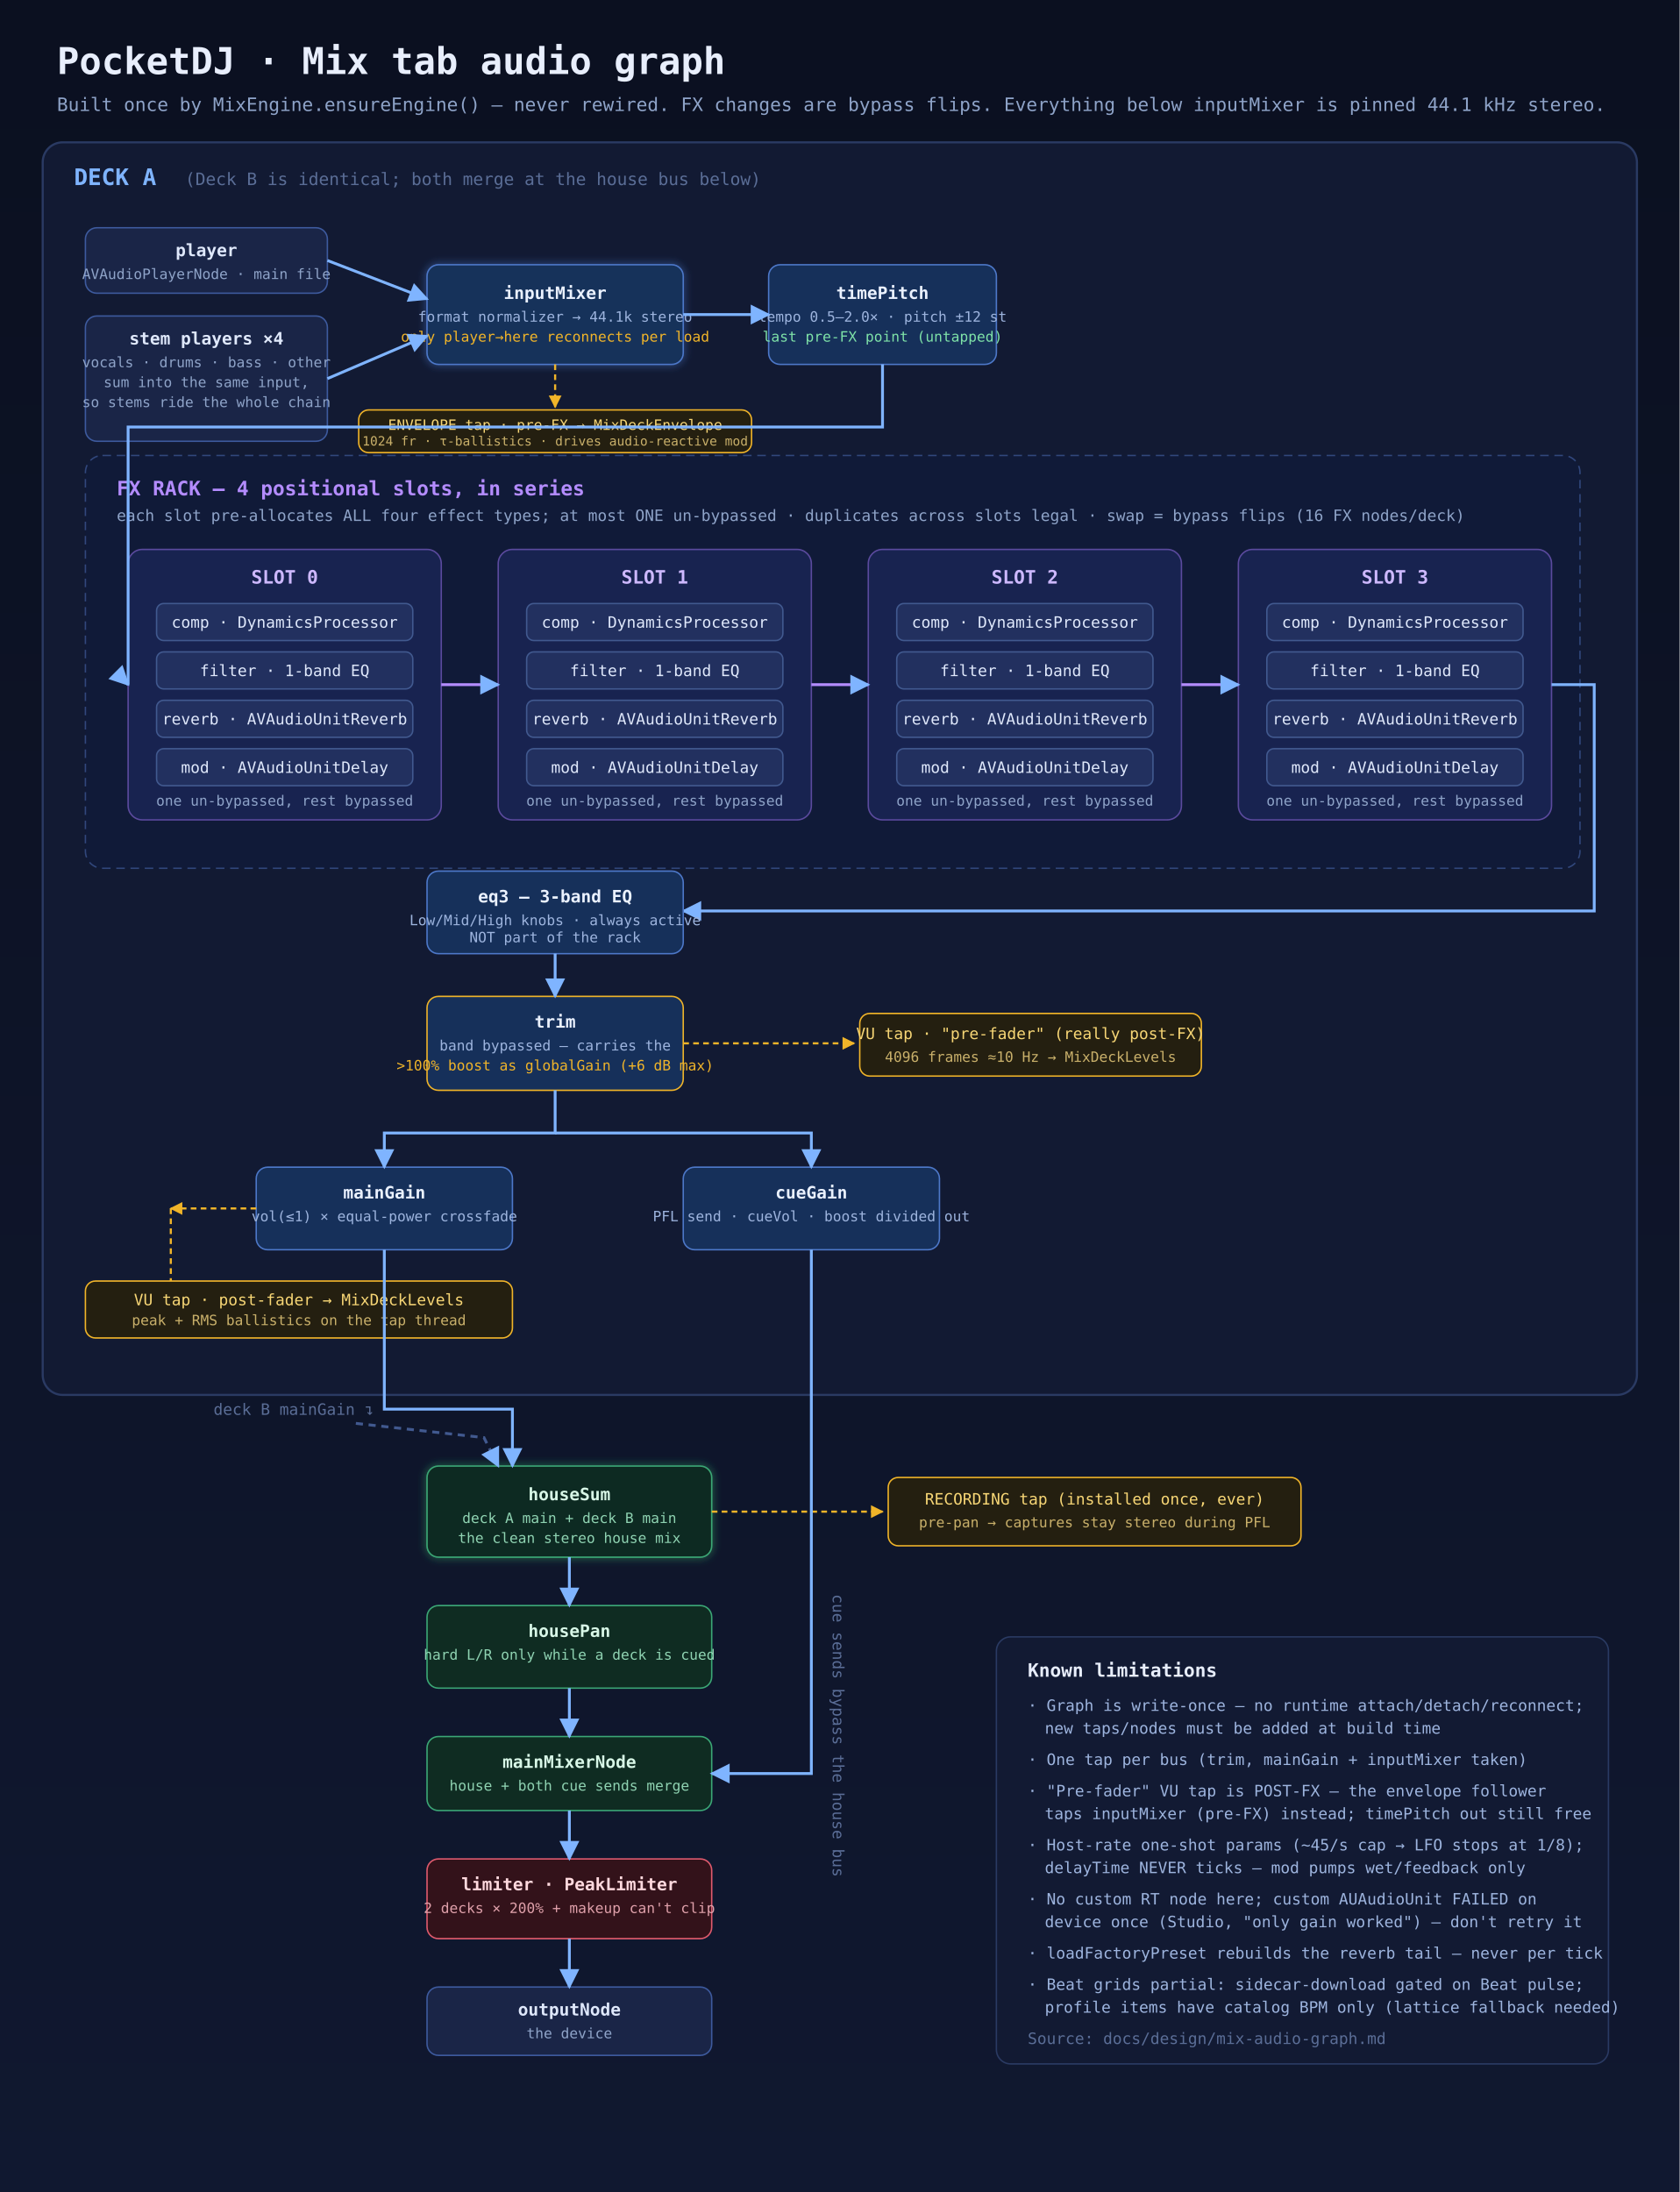
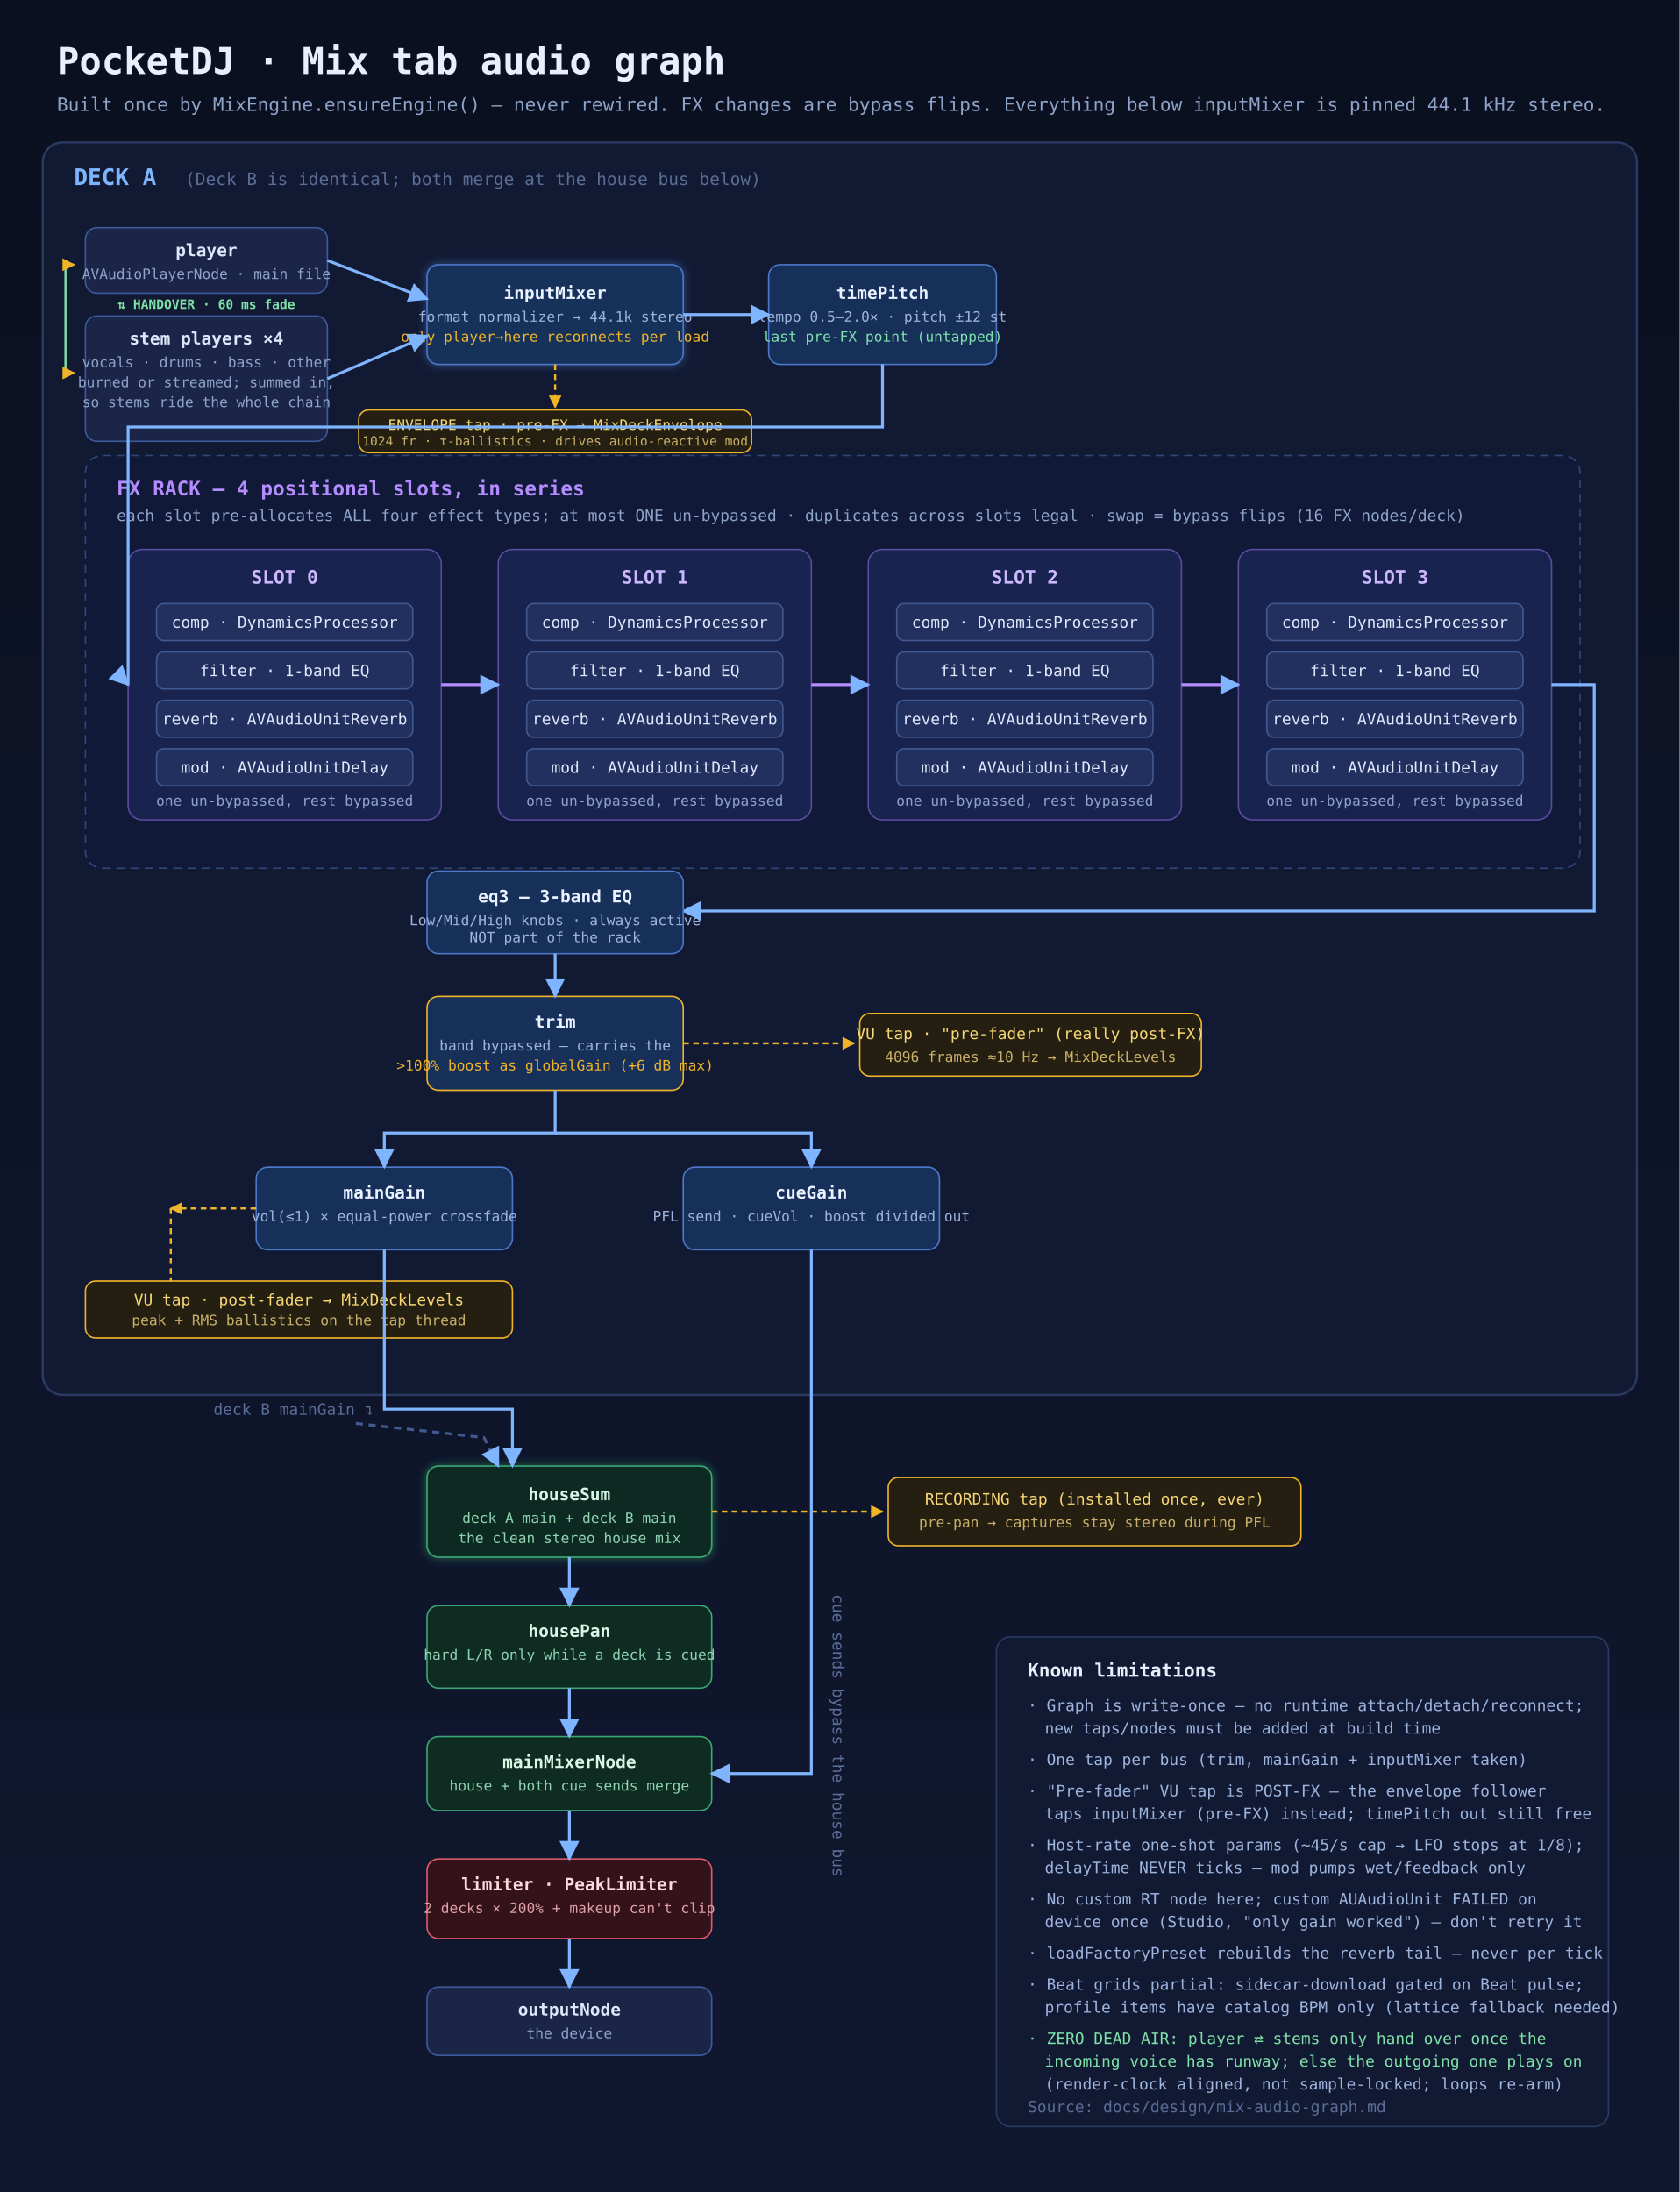
<svg xmlns="http://www.w3.org/2000/svg" viewBox="0 0 1180 1540" font-family="Menlo, SF Mono, Consolas, monospace">
  <defs>
    <linearGradient id="bg" x1="0" y1="0" x2="0" y2="1">
      <stop offset="0" stop-color="#0b1020" />
      <stop offset="1" stop-color="#101830" />
    </linearGradient>
    <marker id="arr" viewBox="0 0 10 10" refX="9" refY="5" markerWidth="7" markerHeight="7" orient="auto-start-reverse">
      <path d="M0,0 L10,5 L0,10 z" fill="#7fb4ff" />
    </marker>
    <marker id="arrTap" viewBox="0 0 10 10" refX="9" refY="5" markerWidth="6" markerHeight="6" orient="auto-start-reverse">
      <path d="M0,0 L10,5 L0,10 z" fill="#f0b429" />
    </marker>
    <filter id="glow" x="-40%" y="-40%" width="180%" height="180%">
      <feGaussianBlur stdDeviation="3" result="b" />
      <feMerge>
        <feMergeNode in="b" />
        <feMergeNode in="SourceGraphic" />
      </feMerge>
    </filter>
  </defs>
  <rect width="1180" height="1540" fill="url(#bg)" />
  <text x="40" y="52" fill="#e8eefc" font-size="26" font-weight="bold">PocketDJ · Mix tab audio graph</text>
  <text x="40" y="78" fill="#8ea3c8" font-size="13">Built once by MixEngine.ensureEngine() — never rewired. FX changes are bypass flips. Everything below inputMixer is pinned 44.1 kHz stereo.</text>
  <rect x="30" y="100" width="1120" height="880" rx="14" fill="#121a33" stroke="#2a3a63" stroke-width="1.5" />
  <text x="52" y="130" fill="#7fb4ff" font-size="16" font-weight="bold">DECK A</text>
  <text x="130" y="130" fill="#5a6d96" font-size="12">(Deck B is identical; both merge at the house bus below)</text>
  <g font-size="12">
    <rect x="60" y="160" width="170" height="46" rx="8" fill="#1a2547" stroke="#3d5a9e" />
    <text x="145" y="180" fill="#dfe8fb" text-anchor="middle" font-weight="bold">player</text>
    <text x="145" y="196" fill="#8ea3c8" text-anchor="middle" font-size="10">AVAudioPlayerNode · main file</text>
    <rect x="60" y="222" width="170" height="88" rx="8" fill="#1a2547" stroke="#3d5a9e" />
    <text x="145" y="242" fill="#dfe8fb" text-anchor="middle" font-weight="bold">stem players ×4</text>
    <text x="145" y="258" fill="#8ea3c8" text-anchor="middle" font-size="10">vocals · drums · bass · other</text>
-     <text x="145" y="272" fill="#8ea3c8" text-anchor="middle" font-size="10">sum into the same input,</text>
+     <text x="145" y="272" fill="#8ea3c8" text-anchor="middle" font-size="10">burned or streamed; summed in,</text>
    <text x="145" y="286" fill="#8ea3c8" text-anchor="middle" font-size="10">so stems ride the whole chain</text>
+     <path d="M 52 186 L 46 186 L 46 262 L 52 262" fill="none" stroke="#7ee2a8" stroke-width="1.5" marker-start="url(#arrTap)" marker-end="url(#arrTap)" />
+     <text x="145" y="217" fill="#7ee2a8" text-anchor="middle" font-size="9" font-weight="bold">⇅ HANDOVER · 60 ms fade</text>
    <rect x="300" y="186" width="180" height="70" rx="8" fill="#16305a" stroke="#4d78c9" filter="url(#glow)" />
    <text x="390" y="210" fill="#eaf1ff" text-anchor="middle" font-weight="bold">inputMixer</text>
    <text x="390" y="226" fill="#9db4de" text-anchor="middle" font-size="10">format normalizer → 44.1k stereo</text>
    <text x="390" y="240" fill="#f0b429" text-anchor="middle" font-size="10">only player→here reconnects per load</text>
    <rect x="540" y="186" width="160" height="70" rx="8" fill="#16305a" stroke="#4d78c9" />
    <text x="620" y="210" fill="#eaf1ff" text-anchor="middle" font-weight="bold">timePitch</text>
    <text x="620" y="226" fill="#9db4de" text-anchor="middle" font-size="10">tempo 0.5–2.0× · pitch ±12 st</text>
    <text x="620" y="240" fill="#7ee2a8" text-anchor="middle" font-size="10">last pre-FX point (untapped)</text>
    <line x1="390" y1="256" x2="390" y2="286" stroke="#f0b429" stroke-width="1.5" stroke-dasharray="4 3" marker-end="url(#arrTap)" />
    <rect x="252" y="288" width="276" height="30" rx="7" fill="#241f10" stroke="#f0b429" />
    <text x="390" y="302" fill="#f7d675" text-anchor="middle" font-size="10">ENVELOPE tap · pre-FX → MixDeckEnvelope</text>
    <text x="390" y="313" fill="#c9b06a" text-anchor="middle" font-size="9">1024 fr · τ-ballistics · drives audio-reactive mod</text>
    <line x1="230" y1="183" x2="300" y2="210" stroke="#7fb4ff" stroke-width="2" marker-end="url(#arr)" />
    <line x1="230" y1="266" x2="300" y2="236" stroke="#7fb4ff" stroke-width="2" marker-end="url(#arr)" />
    <line x1="480" y1="221" x2="540" y2="221" stroke="#7fb4ff" stroke-width="2" marker-end="url(#arr)" />
  </g>
  <rect x="60" y="320" width="1050" height="290" rx="12" fill="#101a38" stroke="#31477c" stroke-dasharray="6 4" />
  <text x="82" y="348" fill="#b48cff" font-size="14" font-weight="bold">FX RACK — 4 positional slots, in series</text>
  <text x="82" y="366" fill="#8ea3c8" font-size="11">each slot pre-allocates ALL four effect types; at most ONE un-bypassed · duplicates across slots legal · swap = bypass flips (16 FX nodes/deck)</text>
  <g font-size="11">
    <g>
      <rect x="90" y="386" width="220" height="190" rx="10" fill="#182350" stroke="#5b4a9e" />
      <rect x="350" y="386" width="220" height="190" rx="10" fill="#182350" stroke="#5b4a9e" />
      <rect x="610" y="386" width="220" height="190" rx="10" fill="#182350" stroke="#5b4a9e" />
      <rect x="870" y="386" width="220" height="190" rx="10" fill="#182350" stroke="#5b4a9e" />
    </g>
    <g fill="#cdb8ff" font-weight="bold" text-anchor="middle" font-size="13">
      <text x="200" y="410">SLOT 0</text>
      <text x="460" y="410">SLOT 1</text>
      <text x="720" y="410">SLOT 2</text>
      <text x="980" y="410">SLOT 3</text>
    </g>
    <g text-anchor="middle" fill="#dfe8fb">
      <g id="slotNodes0">
        <rect x="110" y="424" width="180" height="26" rx="5" fill="#22305f" stroke="#41598f" />
        <text x="200" y="441">comp · DynamicsProcessor</text>
        <rect x="110" y="458" width="180" height="26" rx="5" fill="#22305f" stroke="#41598f" />
        <text x="200" y="475">filter · 1-band EQ</text>
        <rect x="110" y="492" width="180" height="26" rx="5" fill="#22305f" stroke="#41598f" />
        <text x="200" y="509">reverb · AVAudioUnitReverb</text>
        <rect x="110" y="526" width="180" height="26" rx="5" fill="#22305f" stroke="#41598f" />
        <text x="200" y="543">mod · AVAudioUnitDelay</text>
      </g>
      <use href="#slotNodes0" x="260" />
      <use href="#slotNodes0" x="520" />
      <use href="#slotNodes0" x="780" />
    </g>
    <g fill="#8ea3c8" text-anchor="middle" font-size="10">
      <text x="200" y="566">one un-bypassed, rest bypassed</text>
      <text x="460" y="566">one un-bypassed, rest bypassed</text>
      <text x="720" y="566">one un-bypassed, rest bypassed</text>
      <text x="980" y="566">one un-bypassed, rest bypassed</text>
    </g>
    <line x1="310" y1="481" x2="350" y2="481" stroke="#b48cff" stroke-width="2" marker-end="url(#arr)" />
    <line x1="570" y1="481" x2="610" y2="481" stroke="#b48cff" stroke-width="2" marker-end="url(#arr)" />
    <line x1="830" y1="481" x2="870" y2="481" stroke="#b48cff" stroke-width="2" marker-end="url(#arr)" />
  </g>
  <path d="M 620 256 L 620 300 L 90 300 L 90 481" fill="none" stroke="#7fb4ff" stroke-width="2" />
  <line x1="90" y1="481" x2="90" y2="481" stroke="#7fb4ff" />
  <line x1="88" y1="479" x2="90" y2="481" stroke="#7fb4ff" stroke-width="2" marker-end="url(#arr)" />
  <path d="M 1090 481 L 1120 481 L 1120 640 L 480 640" fill="none" stroke="#7fb4ff" stroke-width="2" marker-end="url(#arr)" />
  <g font-size="12">
    <rect x="300" y="612" width="180" height="58" rx="8" fill="#16305a" stroke="#4d78c9" />
    <text x="390" y="634" fill="#eaf1ff" text-anchor="middle" font-weight="bold">eq3 — 3-band EQ</text>
    <text x="390" y="650" fill="#9db4de" text-anchor="middle" font-size="10">Low/Mid/High knobs · always active</text>
    <text x="390" y="662" fill="#9db4de" text-anchor="middle" font-size="10">NOT part of the rack</text>
    <rect x="300" y="700" width="180" height="66" rx="8" fill="#16305a" stroke="#f0b429" />
    <text x="390" y="722" fill="#eaf1ff" text-anchor="middle" font-weight="bold">trim</text>
    <text x="390" y="738" fill="#9db4de" text-anchor="middle" font-size="10">band bypassed — carries the</text>
    <text x="390" y="752" fill="#f0b429" text-anchor="middle" font-size="10">&gt;100% boost as globalGain (+6 dB max)</text>
    <line x1="390" y1="670" x2="390" y2="700" stroke="#7fb4ff" stroke-width="2" marker-end="url(#arr)" />
    <line x1="480" y1="733" x2="600" y2="733" stroke="#f0b429" stroke-width="1.5" stroke-dasharray="4 3" marker-end="url(#arrTap)" />
    <rect x="604" y="712" width="240" height="44" rx="7" fill="#241f10" stroke="#f0b429" />
    <text x="724" y="730" fill="#f7d675" text-anchor="middle" font-size="11">VU tap · "pre-fader" (really post-FX)</text>
    <text x="724" y="746" fill="#c9b06a" text-anchor="middle" font-size="10">4096 frames ≈10 Hz → MixDeckLevels</text>
    <rect x="180" y="820" width="180" height="58" rx="8" fill="#16305a" stroke="#4d78c9" />
    <text x="270" y="842" fill="#eaf1ff" text-anchor="middle" font-weight="bold">mainGain</text>
    <text x="270" y="858" fill="#9db4de" text-anchor="middle" font-size="10">vol(≤1) × equal-power crossfade</text>
    <rect x="480" y="820" width="180" height="58" rx="8" fill="#16305a" stroke="#4d78c9" />
    <text x="570" y="842" fill="#eaf1ff" text-anchor="middle" font-weight="bold">cueGain</text>
    <text x="570" y="858" fill="#9db4de" text-anchor="middle" font-size="10">PFL send · cueVol · boost divided out</text>
    <path d="M 390 766 L 390 796 L 270 796 L 270 820" fill="none" stroke="#7fb4ff" stroke-width="2" marker-end="url(#arr)" />
    <path d="M 390 796 L 570 796 L 570 820" fill="none" stroke="#7fb4ff" stroke-width="2" marker-end="url(#arr)" />
    <line x1="180" y1="849" x2="120" y2="849" stroke="#f0b429" stroke-width="1.5" stroke-dasharray="4 3" marker-end="url(#arrTap)" />
    <rect x="60" y="900" width="300" height="40" rx="7" fill="#241f10" stroke="#f0b429" />
    <text x="210" y="917" fill="#f7d675" text-anchor="middle" font-size="11">VU tap · post-fader → MixDeckLevels</text>
    <text x="210" y="931" fill="#c9b06a" text-anchor="middle" font-size="10">peak + RMS ballistics on the tap thread</text>
    <line x1="120" y1="849" x2="120" y2="900" stroke="#f0b429" stroke-width="1.5" stroke-dasharray="4 3" />
  </g>
  <g font-size="12">
    <rect x="300" y="1030" width="200" height="64" rx="8" fill="#0f2c22" stroke="#3ba776" filter="url(#glow)" />
    <text x="400" y="1054" fill="#d8f7e7" text-anchor="middle" font-weight="bold">houseSum</text>
    <text x="400" y="1070" fill="#8fd3b2" text-anchor="middle" font-size="10">deck A main + deck B main</text>
    <text x="400" y="1084" fill="#8fd3b2" text-anchor="middle" font-size="10">the clean stereo house mix</text>
    <line x1="500" y1="1062" x2="620" y2="1062" stroke="#f0b429" stroke-width="1.5" stroke-dasharray="4 3" marker-end="url(#arrTap)" />
    <rect x="624" y="1038" width="290" height="48" rx="7" fill="#241f10" stroke="#f0b429" />
    <text x="769" y="1057" fill="#f7d675" text-anchor="middle" font-size="11">RECORDING tap (installed once, ever)</text>
    <text x="769" y="1073" fill="#c9b06a" text-anchor="middle" font-size="10">pre-pan → captures stay stereo during PFL</text>
    <rect x="300" y="1128" width="200" height="58" rx="8" fill="#0f2c22" stroke="#3ba776" />
    <text x="400" y="1150" fill="#d8f7e7" text-anchor="middle" font-weight="bold">housePan</text>
    <text x="400" y="1166" fill="#8fd3b2" text-anchor="middle" font-size="10">hard L/R only while a deck is cued</text>
    <rect x="300" y="1220" width="200" height="52" rx="8" fill="#0f2c22" stroke="#3ba776" />
    <text x="400" y="1242" fill="#d8f7e7" text-anchor="middle" font-weight="bold">mainMixerNode</text>
    <text x="400" y="1258" fill="#8fd3b2" text-anchor="middle" font-size="10">house + both cue sends merge</text>
    <rect x="300" y="1306" width="200" height="56" rx="8" fill="#33121a" stroke="#e05a6d" />
    <text x="400" y="1328" fill="#ffd9de" text-anchor="middle" font-weight="bold">limiter · PeakLimiter</text>
    <text x="400" y="1344" fill="#dfa0aa" text-anchor="middle" font-size="10">2 decks × 200% + makeup can't clip</text>
    <rect x="300" y="1396" width="200" height="48" rx="8" fill="#1a2547" stroke="#3d5a9e" />
    <text x="400" y="1416" fill="#dfe8fb" text-anchor="middle" font-weight="bold">outputNode</text>
    <text x="400" y="1432" fill="#8ea3c8" text-anchor="middle" font-size="10">the device</text>
    <path d="M 270 878 L 270 990 L 360 990 L 360 1030" fill="none" stroke="#7fb4ff" stroke-width="2" marker-end="url(#arr)" />
    <text x="150" y="994" fill="#5a6d96" font-size="11">deck B mainGain ↴</text>
    <path d="M 250 1000 L 340 1010 L 350 1030" fill="none" stroke="#41598f" stroke-width="2" stroke-dasharray="5 4" marker-end="url(#arr)" />
    <path d="M 570 878 L 570 1246 L 500 1246" fill="none" stroke="#7fb4ff" stroke-width="2" marker-end="url(#arr)" />
    <text x="585" y="1120" fill="#5a6d96" font-size="11" transform="rotate(90 585 1120)">cue sends bypass the house bus</text>
    <line x1="400" y1="1094" x2="400" y2="1128" stroke="#7fb4ff" stroke-width="2" marker-end="url(#arr)" />
    <line x1="400" y1="1186" x2="400" y2="1220" stroke="#7fb4ff" stroke-width="2" marker-end="url(#arr)" />
    <line x1="400" y1="1272" x2="400" y2="1306" stroke="#7fb4ff" stroke-width="2" marker-end="url(#arr)" />
    <line x1="400" y1="1362" x2="400" y2="1396" stroke="#7fb4ff" stroke-width="2" marker-end="url(#arr)" />
  </g>
  <g font-size="11">
-     <rect x="700" y="1150" width="430" height="300" rx="10" fill="#121a33" stroke="#2a3a63" />
+     <rect x="700" y="1150" width="430" height="344" rx="10" fill="#121a33" stroke="#2a3a63" />
    <text x="722" y="1178" fill="#e8eefc" font-size="13" font-weight="bold">Known limitations</text>
    <text x="722" y="1202" fill="#9db4de">· Graph is write-once — no runtime attach/detach/reconnect;</text>
    <text x="734" y="1218" fill="#9db4de">new taps/nodes must be added at build time</text>
    <text x="722" y="1240" fill="#9db4de">· One tap per bus (trim, mainGain + inputMixer taken)</text>
    <text x="722" y="1262" fill="#9db4de">· "Pre-fader" VU tap is POST-FX — the envelope follower</text>
    <text x="734" y="1278" fill="#9db4de">taps inputMixer (pre-FX) instead; timePitch out still free</text>
    <text x="722" y="1300" fill="#9db4de">· Host-rate one-shot params (~45/s cap → LFO stops at 1/8);</text>
    <text x="734" y="1316" fill="#9db4de">delayTime NEVER ticks — mod pumps wet/feedback only</text>
    <text x="722" y="1338" fill="#9db4de">· No custom RT node here; custom AUAudioUnit FAILED on</text>
    <text x="734" y="1354" fill="#9db4de">device once (Studio, "only gain worked") — don't retry it</text>
    <text x="722" y="1376" fill="#9db4de">· loadFactoryPreset rebuilds the reverb tail — never per tick</text>
    <text x="722" y="1398" fill="#9db4de">· Beat grids partial: sidecar-download gated on Beat pulse;</text>
    <text x="734" y="1414" fill="#9db4de">profile items have catalog BPM only (lattice fallback needed)</text>
-     <text x="722" y="1436" fill="#5a6d96">Source: docs/design/mix-audio-graph.md</text>
+     <text x="722" y="1436" fill="#7ee2a8">· ZERO DEAD AIR: player ⇄ stems only hand over once the</text>
+     <text x="734" y="1452" fill="#7ee2a8">incoming voice has runway; else the outgoing one plays on</text>
+     <text x="734" y="1468" fill="#9db4de">(render-clock aligned, not sample-locked; loops re-arm)</text>
+     <text x="722" y="1484" fill="#5a6d96">Source: docs/design/mix-audio-graph.md</text>
  </g>
</svg>
